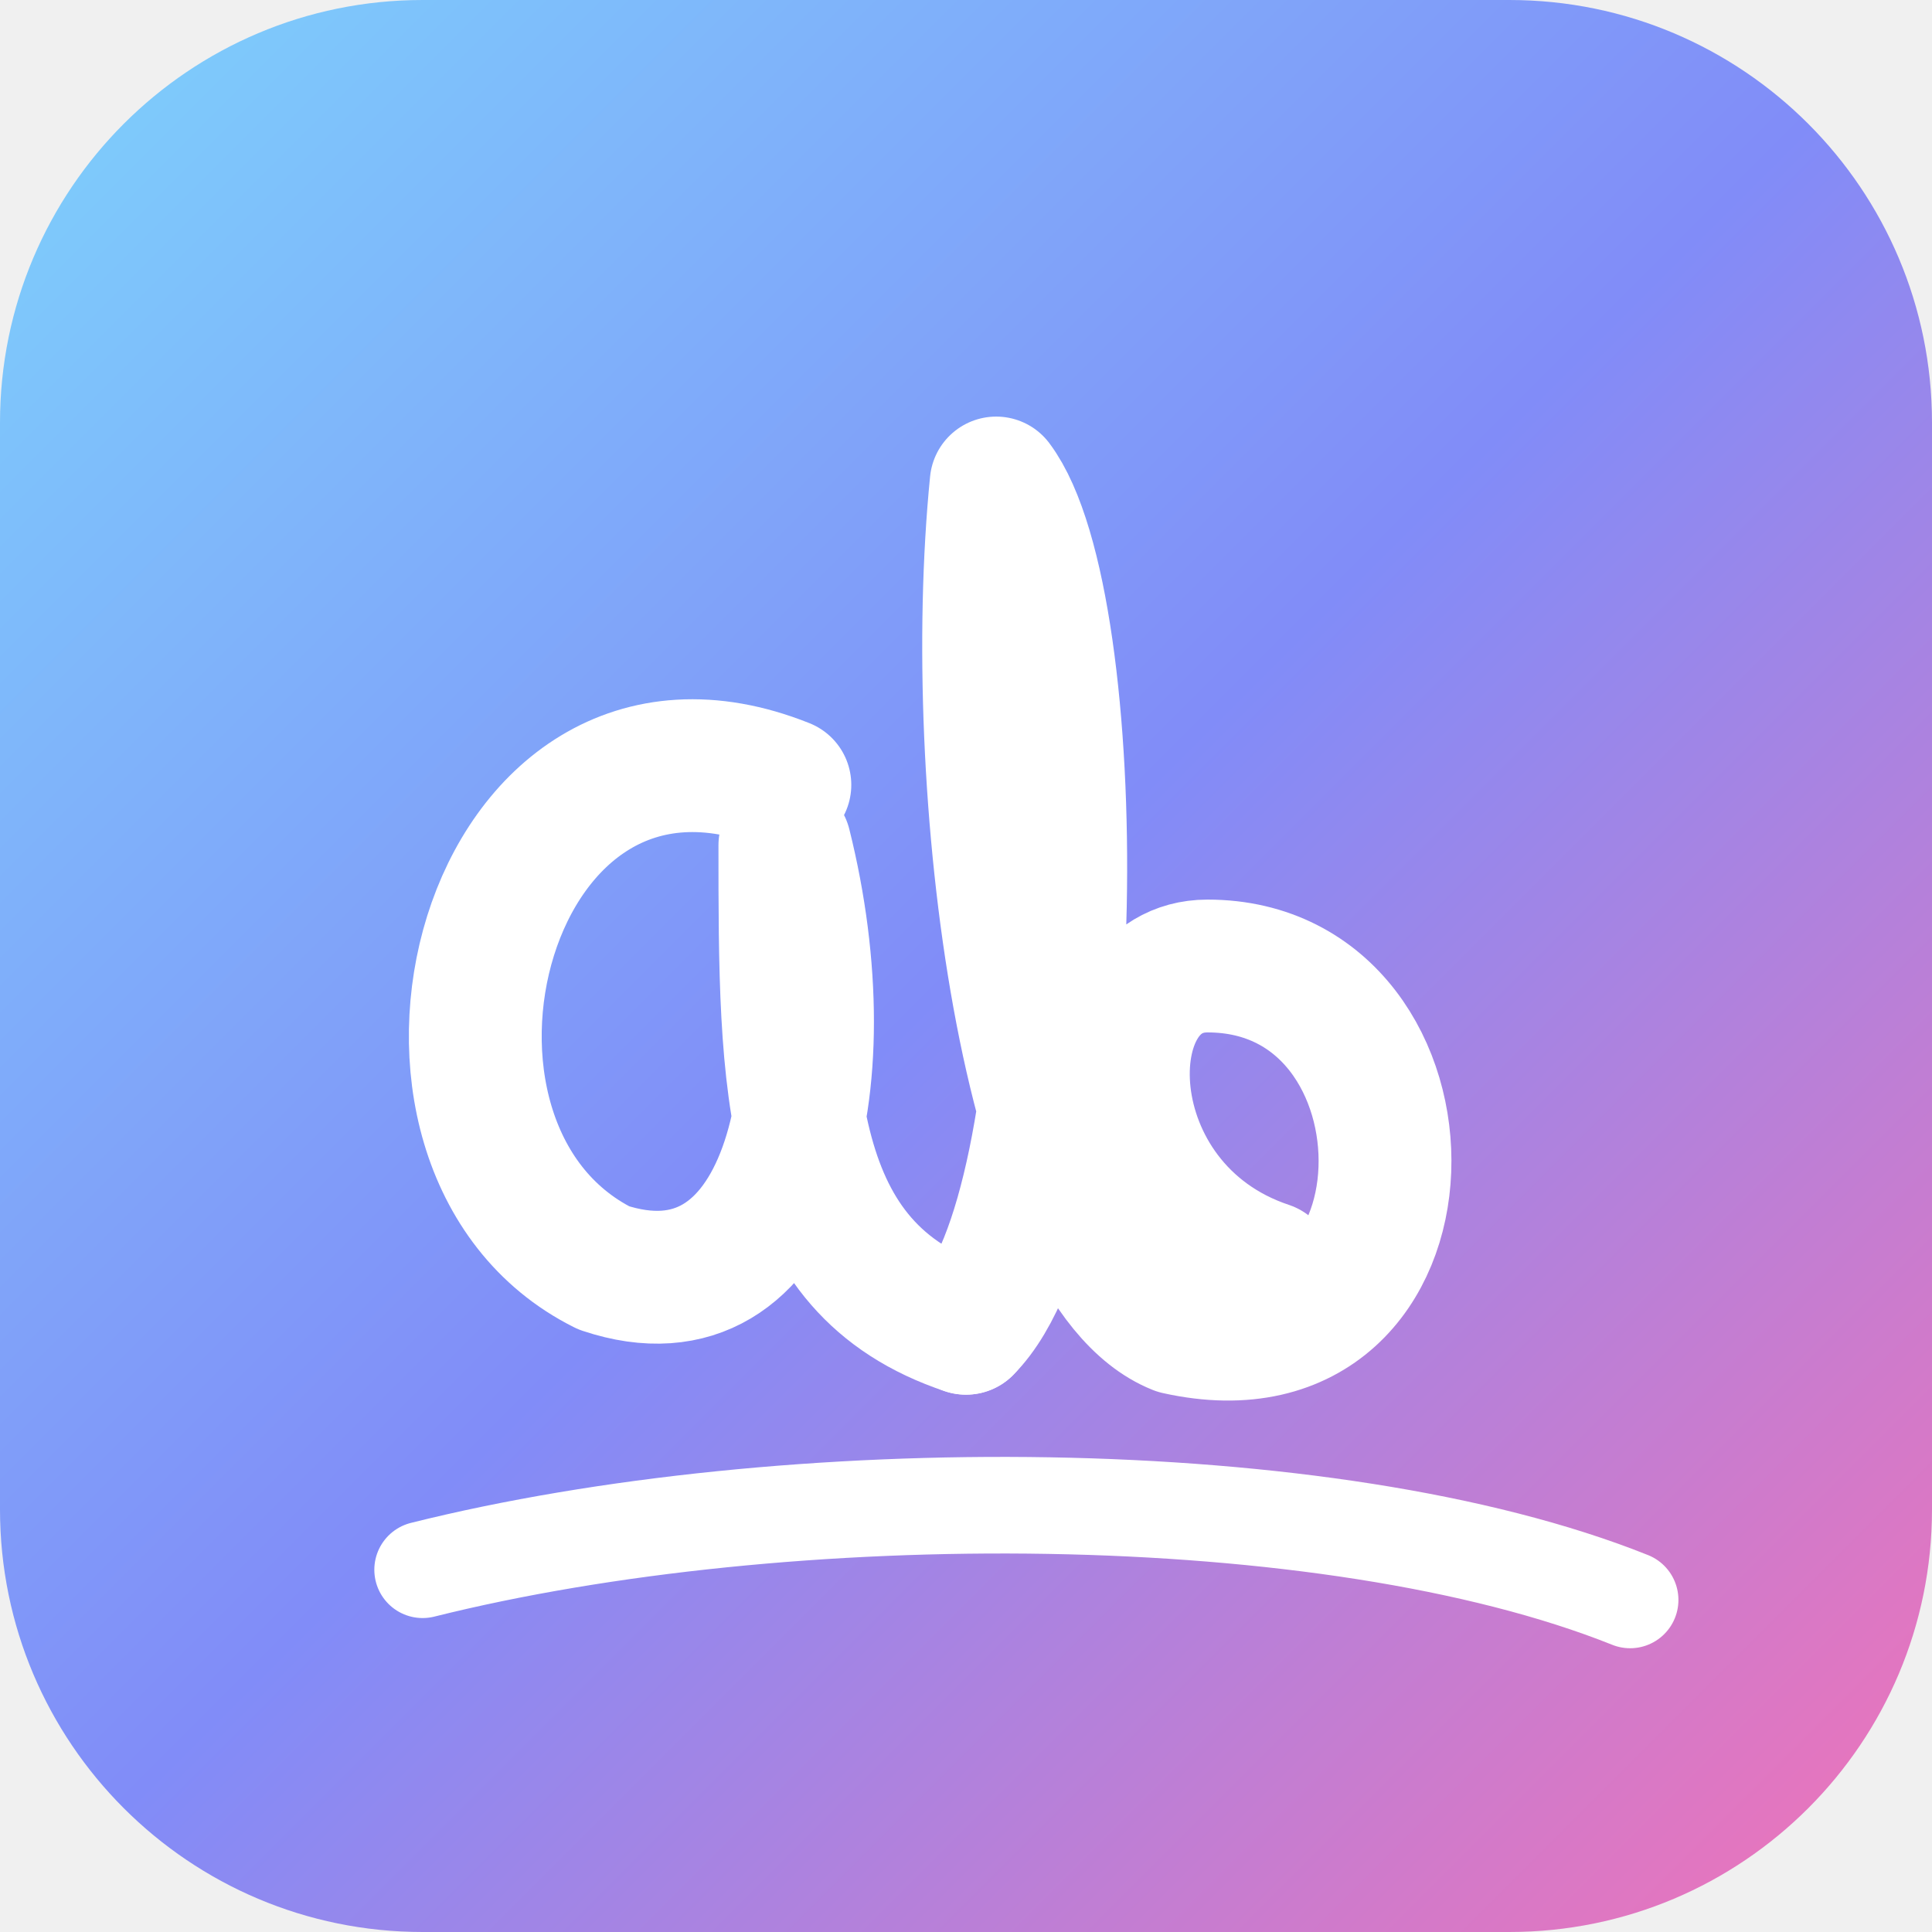
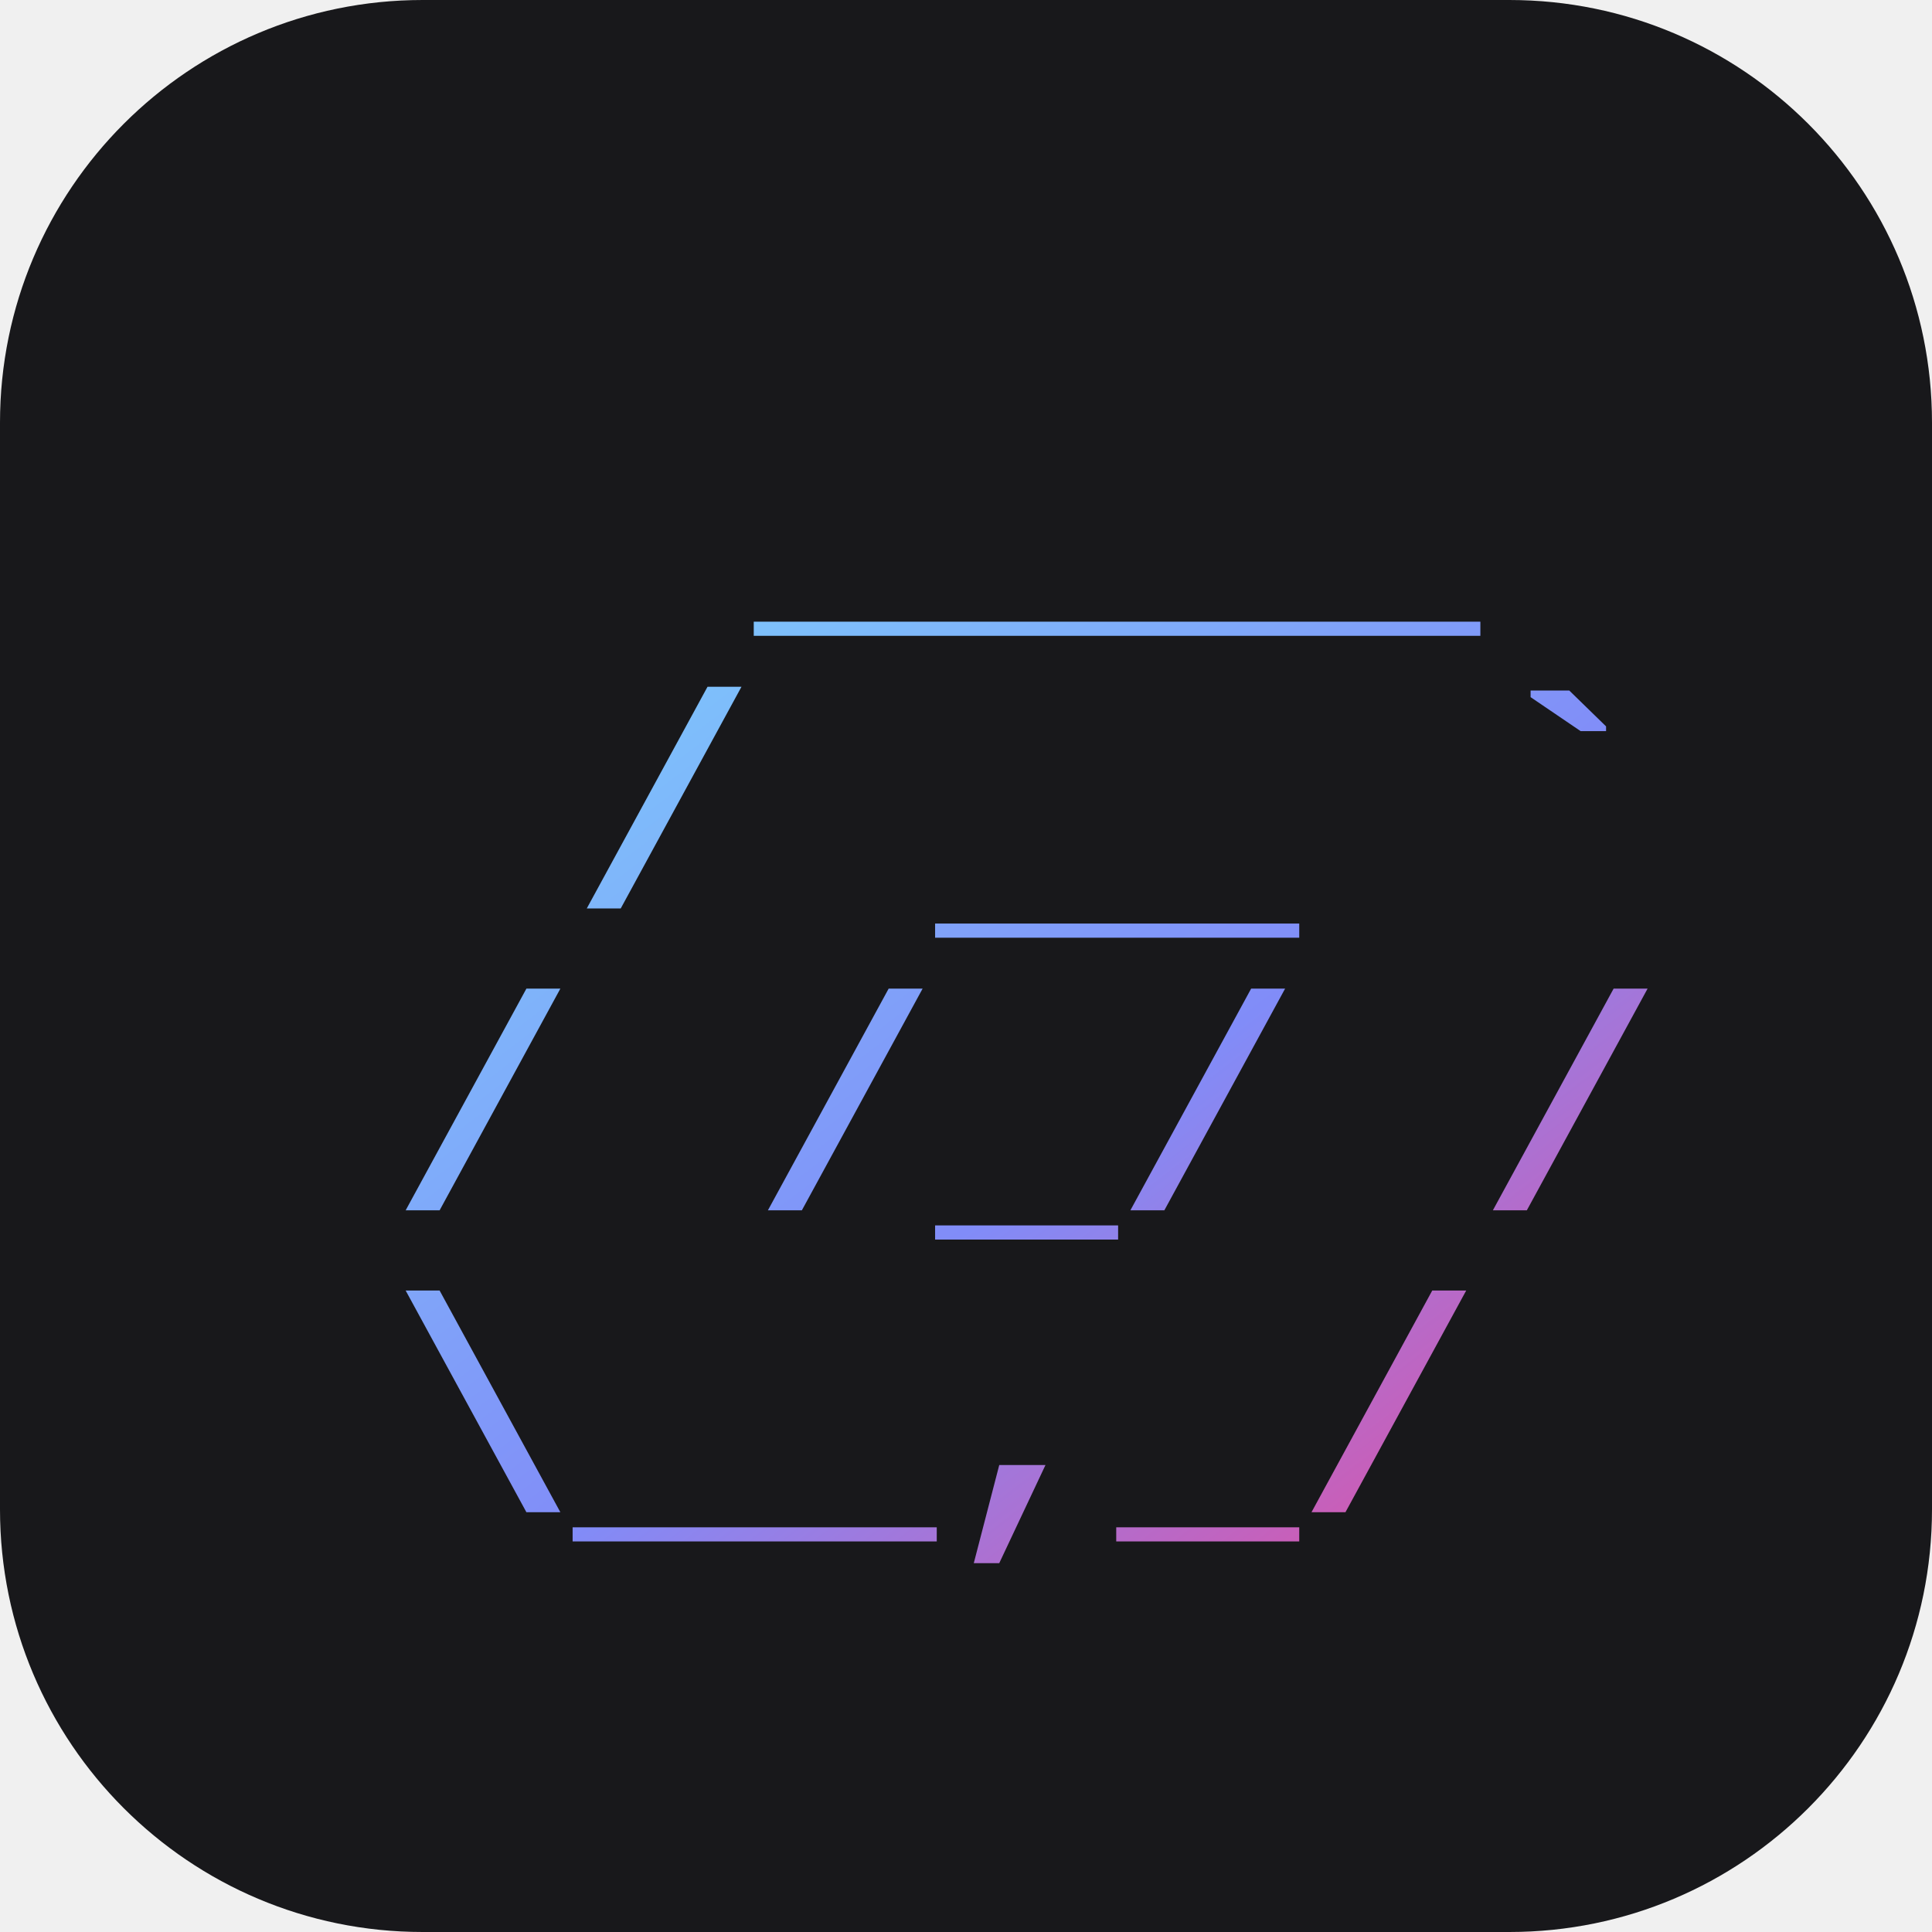
<svg xmlns="http://www.w3.org/2000/svg" viewBox="0 0 32 32" width="32" height="32">
  <defs>
-     <linearGradient id="tile" x1="0" y1="0" x2="1" y2="1">
+     <linearGradient id="ink" x1="0" y1="0" x2="1" y2="1">
      <stop offset="0" stop-color="#7dd3fc" />
-       <stop offset="0.5" stop-color="#818cf8" />
-       <stop offset="1" stop-color="#f472b6" />
+       <stop offset="0.55" stop-color="#818cf8" />
+       <stop offset="1" stop-color="#ec4899" />
    </linearGradient>
  </defs>
-   <rect width="32" height="32" rx="7" fill="url(#tile)" />
-   <g fill="none" stroke="#ffffff" stroke-width="2.2" stroke-linecap="round" stroke-linejoin="round">
-     <path d="M13 13 C 8 11, 6 19, 10 21 C 13 22, 14 18, 13 14 C 13 18, 13 21, 16 22" />
-     <path d="M16 22 C 18 20, 18 10, 16.5 8 C 16 13, 17 21, 19.5 22 C 24 23, 24 16, 20 16 C 18 16, 18 20, 21 21" />
-     <path d="M7 26 C 13 24.5, 22 24.5, 27 26.5" stroke-width="1.6" />
-   </g>
+   <style>
+     .tile { fill: #18181b; }
+     @media (prefers-color-scheme: dark) { .tile { fill: #f4f4f5; } }
+     .ascii {
+       font-family: ui-monospace, "SF Mono", Menlo, Consolas, "Liberation Mono", monospace;
+       font-weight: 700;
+       font-size: 5px;
+       fill: url(#ink);
+       white-space: pre;
+     }
+   </style>
+   <rect class="tile" width="32" height="32" rx="7" />
+   <text class="ascii" xml:space="preserve">
+     <tspan x="6.5" y="10">  ____ </tspan>
+     <tspan x="6.5" y="15"> / __ `</tspan>
+     <tspan x="6.5" y="20">/ /_/ /</tspan>
+     <tspan x="6.5" y="25">\__,_/ </tspan>
+   </text>
</svg>
